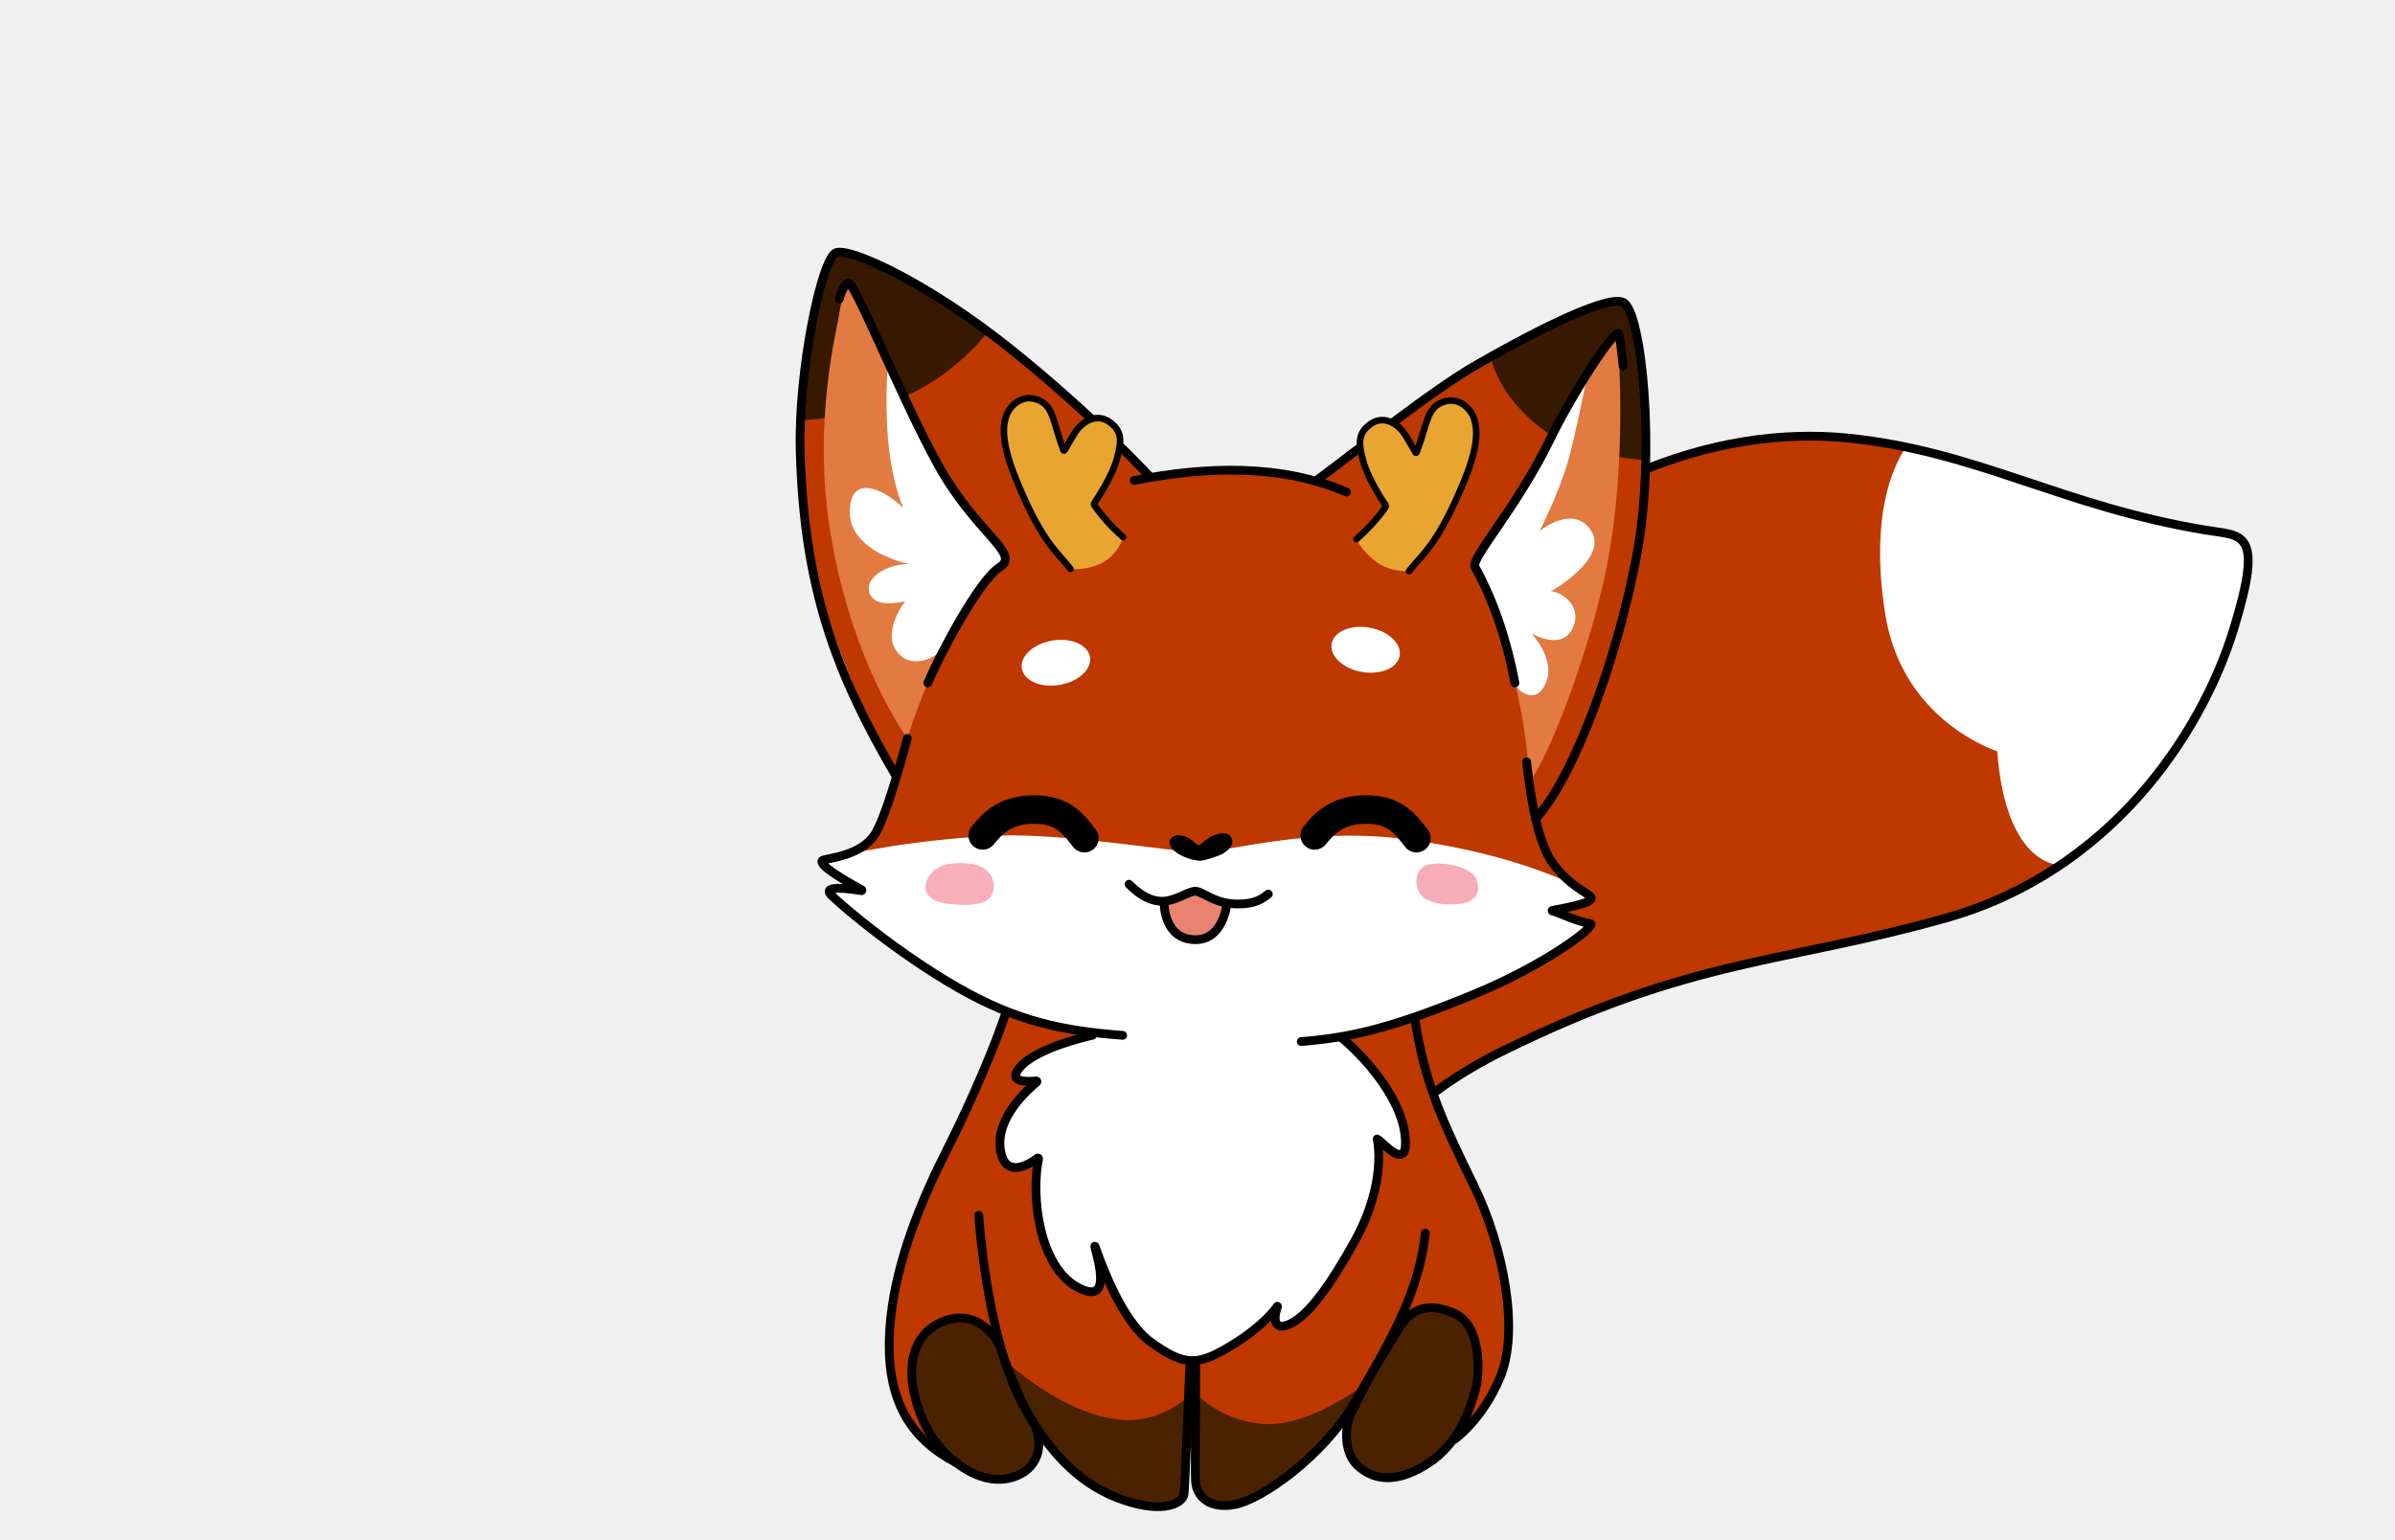
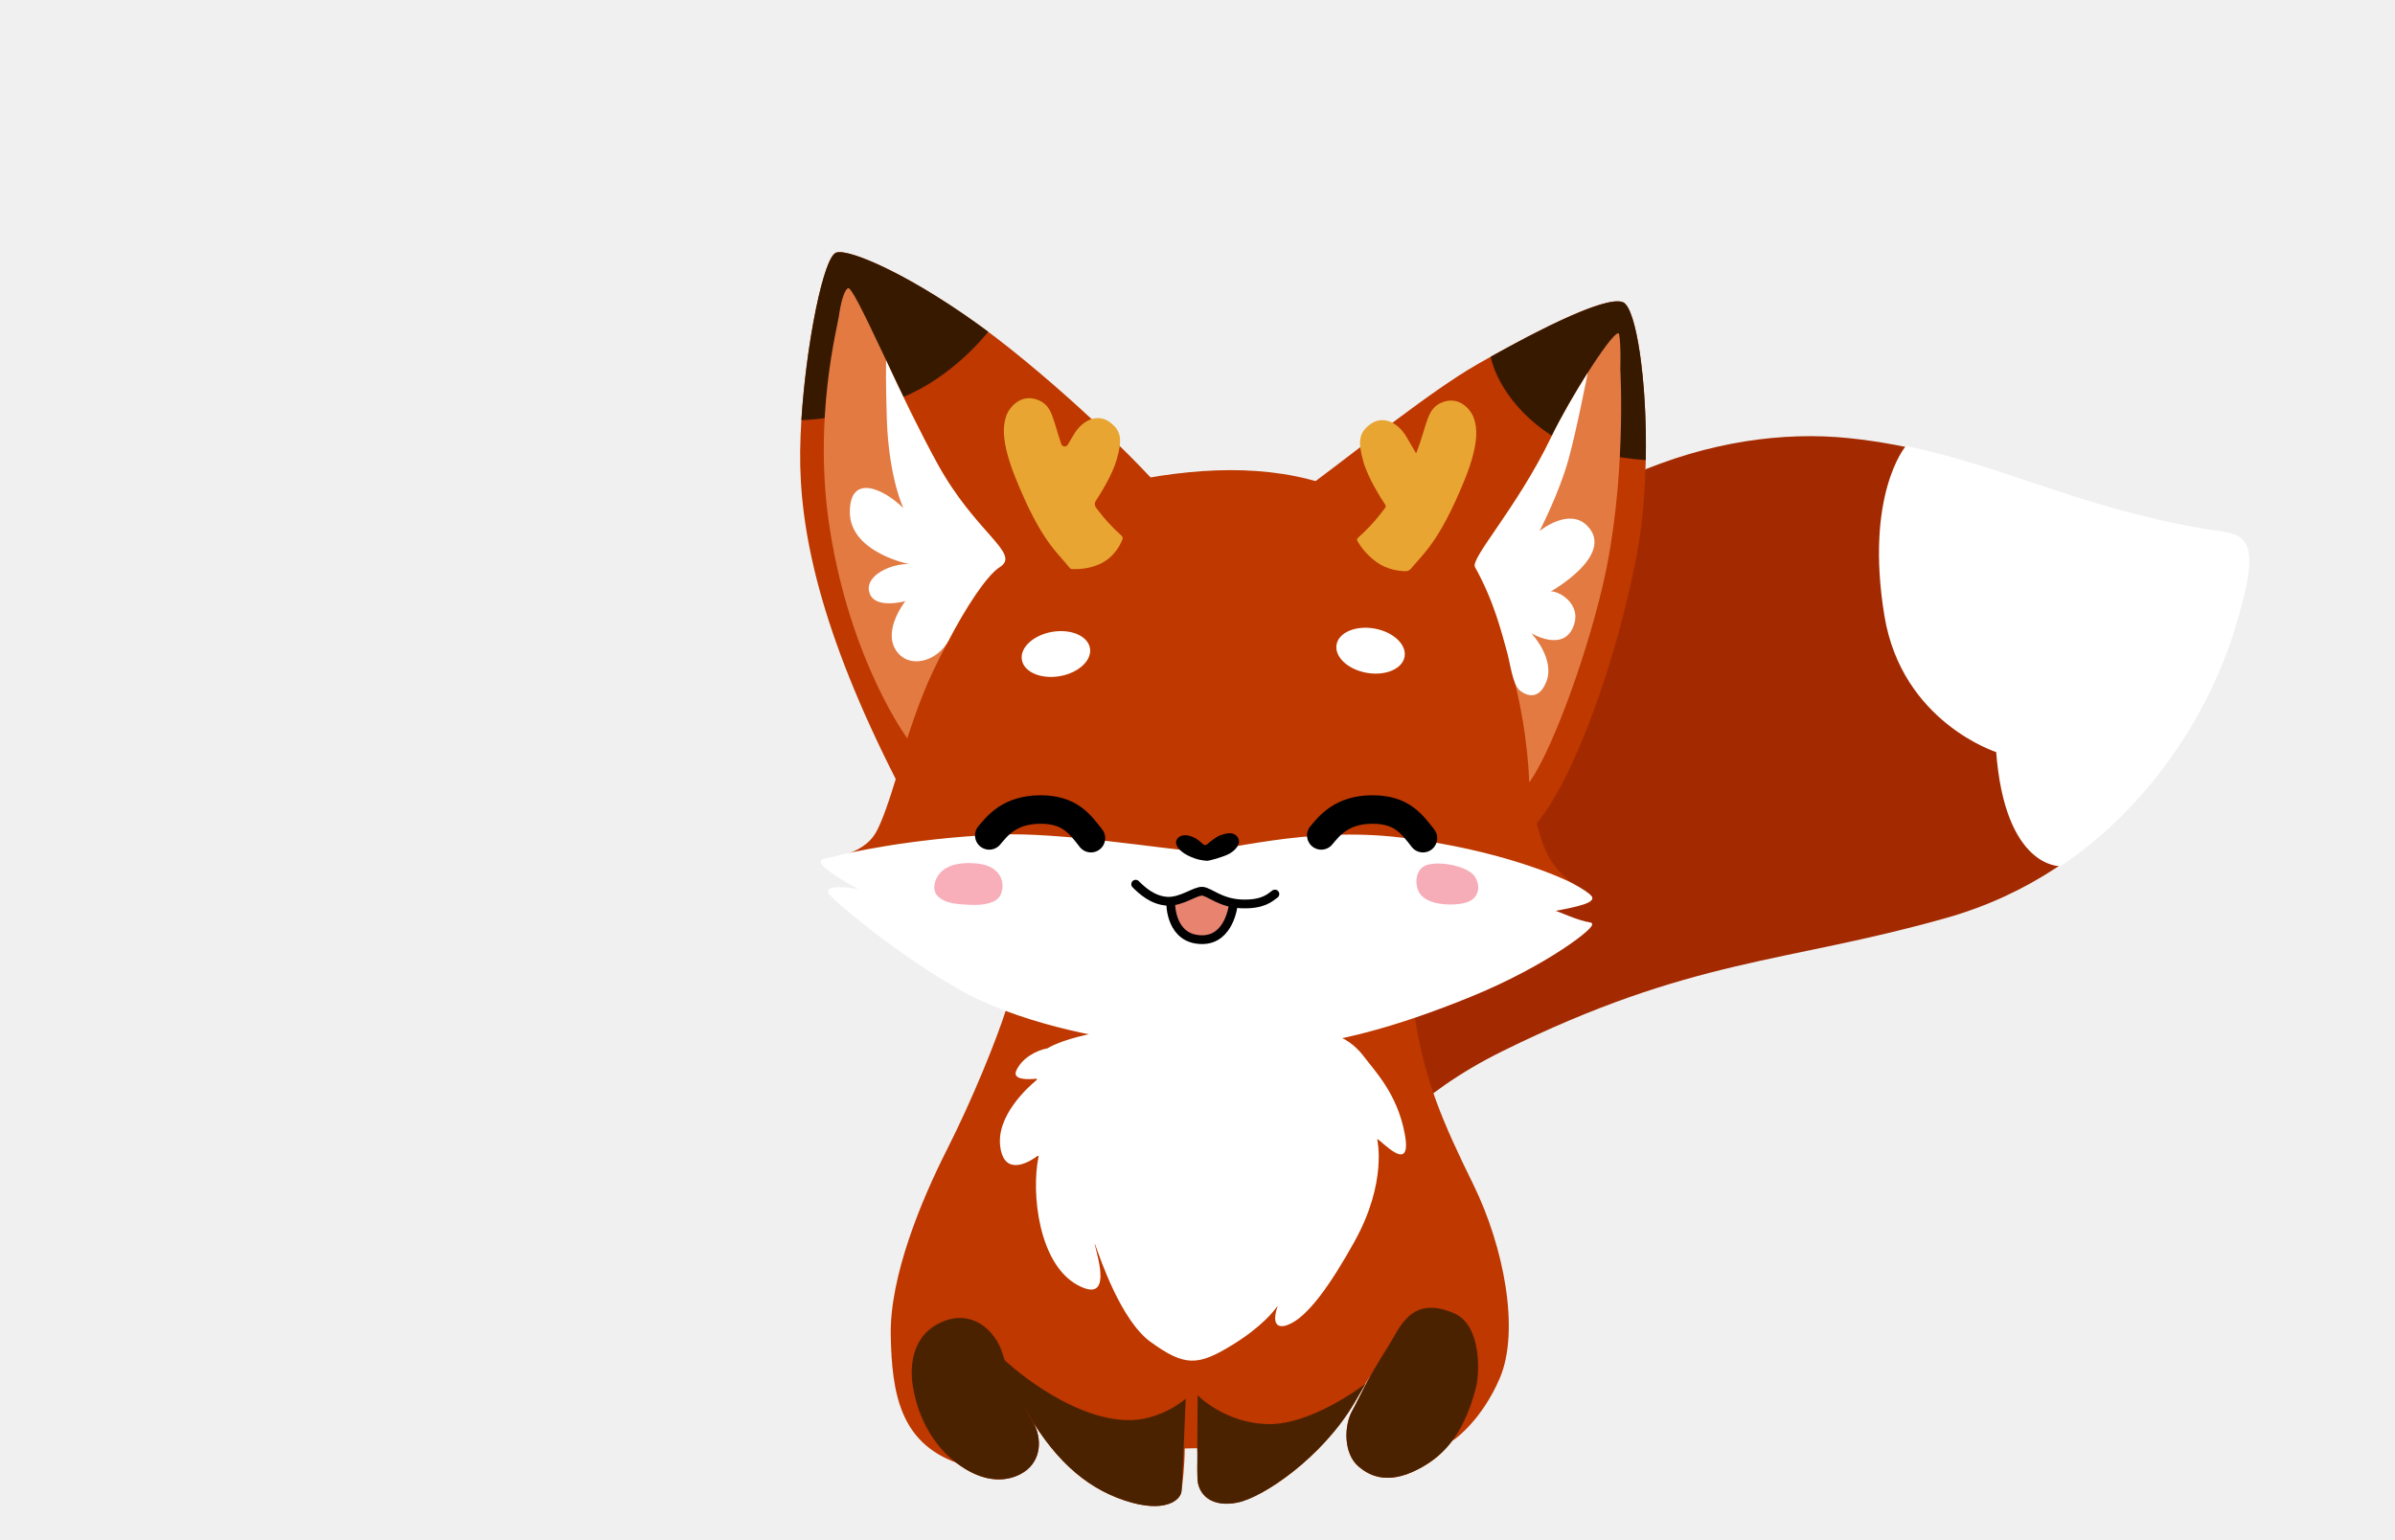
- <svg xmlns="http://www.w3.org/2000/svg" version="1.1" viewBox="0 0 1093.09 702.91">
+ <svg xmlns="http://www.w3.org/2000/svg" id="animated__x28_vector_x29_" version="1.1" viewBox="0 0 1093.09 702.91">
  <defs>
    <style>
      .st0 {
        fill: #e7836f;
      }

      .st1 {
        fill: #e8a532;
      }

      .st2 {
        fill: #f8afba;
      }

      .st3 {
+         stroke: #fff;
+         stroke-miterlimit: 10;
+       }
+ 
+       .st3, .st4 {
        fill: #fff;
      }

-       .st4 {
+       .st5 {
        fill: #e27a42;
      }

-       .st5 {
-         stroke-width: 3px;
+       .st6 {
+         stroke-width: 4px;
      }

-       .st5, .st6, .st7 {
+       .st6, .st7 {
        fill: none;
        stroke: #000;
        stroke-linecap: round;
        stroke-linejoin: round;
      }

-       .st6 {
-         stroke-width: 4px;
+       .st8 {
+         fill: #be3800;
      }

-       .st8 {
+       .st9 {
        fill: #f6adb8;
      }

-       .st9 {
+       .st10 {
        fill: #be3800;
      }

-       .st10 {
+       .st11 {
        fill: #4b2200;
      }

-       .st11 {
+       .st12 {
        fill: #371900;
+       }
+ 
+       .st13 {
+         fill: #a32a00;
      }

      .st7 {
        stroke-width: 13px;
      }
    </style>
  </defs>
-   <g id="tails_-_vector">
-     <g id="_x31_01" data-name="_x31_0">
-       <path class="st9" d="M559.86,539c3.8-47.99,16.68-159,81.68-240s143-105,202-99,97,31,163,42c16.88,2.81,26.88-.35,13,45-15,49-57,111-131,132s-116,18-203,61c-76.92,38.02-90,100-95,109s-33.19-18.26-30.68-50Z" />
+   <g id="_x31_0">
+     <g id="tail_10">
+       <path class="st13" d="M559.86,539c3.8-47.99,16.68-159,81.68-240s143-105,202-99,97,31,163,42c16.88,2.81,26.88-.35,13,45-15,49-57,111-131,132s-116,18-203,61c-76.92,38.02-90,100-95,109s-33.19-18.26-30.68-50Z" />
      <path class="st3" d="M870.08,204.13c45.14,9.41,80.87,28.61,136.46,37.87,16.88,2.81,26.88-.35,13,45-11.06,36.13-36.79,79.32-79.21,107.94,0,0-24.79,1.06-28.79-51.94,0,0-43.07-13.55-51-62-9-55,9.54-76.87,9.54-76.87Z" />
-       <path class="st6" d="M559.86,539c3.8-47.99,16.68-159,81.68-240s143-105,202-99,97,31,163,42c16.88,2.81,26.88-.35,13,45-15,49-57,111-131,132s-116,18-203,61c-76.92,38.02-90,100-95,109s-33.19-18.26-30.68-50Z" />
    </g>
  </g>
-   <g id="Static">
-     <g id="Static_Fox">
-       <g id="vectorized_static">
-         <path class="st9" d="M586.1,477.56c-34.29,2.27-61.54-1.21-61.54-1.21-17.84-2.36-42.68-6.73-65.42-15.29v-.03c-4.1,12.97-15.1,40.47-26.93,63.8-11.83,23.33-26.17,58-25.67,84.83s4.5,48.67,29.73,58.04l4.76,3.23c13.91,8.2,23.95,3.25,27.8.01,7.05-5.94,6.38-15.94,2.21-22.44l-4.16-7.17c13,23.83,27.83,37.5,46.33,43.67s25.5-.17,26-4,1.47-11.63,1.5-19.72l5.73-.11c.42,7.12-.24,6.83.1,14s6.33,13.17,18.17,10.83,38.86-20.7,53.5-45.67c2.57-4.39,4.99-8.54,7.26-12.5l-5.45,10.73c-1.08,2.15-1.95,3.92-2.81,5.44-3.81,6.72-4.16,19.61,2.89,25.56,3.93,3.32,12.28,9.04,27.33,1.11,5.02-2.64,10.31-6.28,15.08-12.5.57-.74,1.36-1.05,1.36-1.05,0,0,12.44-8.67,20.67-28,9.14-21.49,2-59.56-12.09-88.3s-22.35-47.48-26.77-76.89c0,0-30.21,11.68-59.59,13.63Z" />
+   <g id="separated_artboards">
+     <g id="body">
+       <g id="body_base">
+         <path class="st10" d="M586.1,477.56c-34.29,2.27-61.54-1.21-61.54-1.21-17.84-2.36-42.68-6.73-65.42-15.29v-.03c-4.1,12.97-15.1,40.47-26.93,63.8-11.83,23.33-26.17,58-25.67,84.83s4.5,48.67,29.73,58.04l4.76,3.23c13.91,8.2,23.95,3.25,27.8.01,7.05-5.94,6.38-15.94,2.21-22.44l-4.16-7.17c13,23.83,27.83,37.5,46.33,43.67,18.5,6.17,25.5-.17,26-4s1.47-11.63,1.5-19.72l5.73-.11c.42,7.12-.24,6.83.1,14,.33,7.17,6.33,13.17,18.17,10.83,11.83-2.33,38.86-20.7,53.5-45.67,2.57-4.39,4.99-8.54,7.26-12.5l-5.45,10.73c-1.08,2.15-1.95,3.92-2.81,5.44-3.81,6.72-4.16,19.61,2.89,25.56,3.93,3.32,12.28,9.04,27.33,1.11,5.02-2.64,10.31-6.28,15.08-12.5.57-.74,1.36-1.05,1.36-1.05,0,0,12.44-8.67,20.67-28,9.14-21.49,2-59.56-12.09-88.3-13.79-28.13-22.35-47.48-26.77-76.89,0,0-30.21,11.68-59.59,13.63Z" />
+       </g>
+       <g id="feet_front">
+         <path class="st11" d="M546.61,637c-.08,14.5-.28,33.55-.07,38.17.33,7.17,6.33,13.17,18.17,10.83,11.83-2.33,38.86-20.7,53.5-45.67,1.69-2.88,3.31-5.66,4.87-8.35.03-.05-.02-.1-.07-.07-2.32,1.75-24.86,18.41-43.8,18.26-20-.17-32.6-13.17-32.6-13.17Z" />
+         <path class="st11" d="M458.48,620.95c2.37,7.46,5.15,14.42,8.4,20.38,13,23.83,27.83,37.5,46.33,43.67,18.5,6.17,25.5-.17,26-4,.33-2.53,1.24-25.33,1.96-42.44,0,0-11.64,10.44-27.46,9.77-27.5-1.17-55.23-27.38-55.23-27.38Z" />
+       </g>
+       <path id="chest" class="st4" d="M478.21,478.56c-5.33,1-11.67,4.44-14.33,10.11-2.17,4.62,5.95,4.14,9.02,3.81.32-.03.49.36.24.57-3.83,3.16-18.64,16.38-16.6,30.62s14.25,6.15,16.96,4.09c.22-.16.57,0,.51.26-3.47,16.62.02,48.98,17.74,58.63,15.84,8.62,9.53-11.77,7.88-18.61-.02-.09.11-.13.14-.04,2.36,6.56,11.83,34.85,25.35,44.63,15.67,11.33,21.61,11.04,37.34,1.37,13.79-8.47,19.33-15.92,20.49-17.63.04-.06.12,0,.1.06-3.99,12.15,4.48,8.51,4.48,8.51,9.25-3.23,20.2-19.29,30.66-38.11,15.19-27.33,10.34-46.83,10.34-46.83,2,.67,16,16.67,12.67-2-3.33-18.67-14-29.33-18.73-35.67s-10.2-8.53-10.2-8.53c0,0-31.41-5.59-70.24-5.59-48.57,0-63.83,10.33-63.83,10.33Z" />
+       <g id="feet_back">
+         <path class="st11" d="M457.61,618.13c-3.18-10.95-14.73-21.46-29.4-13.8-14.67,7.67-12.17,25.17-11.5,29,.67,3.83,4.17,25,23.33,37,14.42,9.03,24.85,3.92,28.78.61,7.05-5.94,6.38-15.94,2.21-22.44-5.47-8.54-12.5-27.18-13.43-30.37Z" />
+         <path class="st11" d="M633.7,614.47c5.11-7.99,10.1-23.58,30.07-14.85,12.56,5.49,11.5,27.49,9.91,33.71-6.01,23.57-16.63,32.27-26.24,37.33-15.05,7.93-23.4,2.2-27.33-1.11-7.05-5.94-6.7-18.84-2.89-25.56,2.93-5.16,6.05-13.2,16.48-29.53Z" />
+       </g>
+     </g>
+     <g id="head">
+       <g id="head_base">
+         <path class="st8" d="M671.16,454.58c34.92-14.28,58.02-32.45,54.72-32.92-6.22-.89-14.17-5.01-17.37-5.75-.15-.04-.15-.25,0-.28,4.39-.94,19.48-3.25,17.59-6.08-1.33-2-10.19-5.15-17.78-16-7.93-11.34-10.67-38.22-11.56-45.78l3.47,29.34c17.78-19.56,37.86-76.46,46.75-123.57,8.89-47.11,2.22-112-6.22-115.56-8.44-3.56-45.78,16.44-66.67,28.44-20.89,12-52.89,37.78-73.66,53.22l14.1,5.01c-29.78-12.89-63.8-11.8-96.89-5.33l7.48-1.36s-26.14-28.42-63.92-58.64-72.89-46.22-79.56-44-16,54.22-16.44,90.67,9.38,82.38,43.9,150.24l4.99-19.13s-8.89,34.22-14.67,43.56-19.27,10.88-23.44,11.9c-5.08,1.24,12.4,11,17.3,13.66.23.12.1.46-.15.42-4.58-.78-18.58-2.83-13.72,2.03,5.78,5.78,30.67,26.67,57.78,42.22,27.11,15.56,57.7,19.09,83.75,23.4,12.96,2.14,34.59,3.55,63.91,1.95,34.49-1.89,68.29-14.3,86.28-21.65Z" />
+       </g>
+       <g id="face_white">
+         <path class="st3" d="M717.67,403.83c4.61,2.47,7.66,4.57,8.43,5.72,1.89,2.83-13.2,5.14-17.59,6.08-.15.03-.15.25,0,.28,3.2.73,11.15,4.86,17.37,5.75,3.3.47-19.79,18.69-54.72,32.92-35.39,14.42-61.52,20.83-85.05,22.97-34.22,3.11-61.54-1.21-61.54-1.21-23.85-3.16-60.24-9.91-87.35-25.46-27.11-15.56-52-36.44-57.78-42.22-4.86-4.86,9.14-2.8,13.72-2.03.25.04.37-.3.15-.42-4.91-2.66-22.39-12.42-17.3-13.66,1.67-.41,4.82-.9,8.38-1.94,0,0,29.98-7.31,70.86-9.09,28.46-1.23,76.11,6.68,90.3,7.57,12.34.78,49.68-11.71,94.51-6.13,44.82,5.57,72.75,18.24,77.62,20.85Z" />
+       </g>
+       <g id="ears">
+         <g id="ears_tips">
+           <path class="st12" d="M680.37,162.88c21.36-11.98,52.74-28.11,60.4-24.88,6,2.52,11.09,35.96,10.37,72.01,0,0-28.79-1.29-44.92-12.45-22.78-15.78-25.85-34.67-25.85-34.67Z" />
+           <path class="st12" d="M365.77,191.78c2.17-34.41,10.05-74.51,15.89-76.45,6.06-2.02,35.64,11.02,69.35,36.12,0,0-15.77,20.74-40.02,30.32-25.33,10.01-45.22,10.01-45.22,10.01Z" />
+         </g>
+         <g id="ears_inner">
+           <path class="st5" d="M691.43,311.78c-4.74-19.31-9.39-37.04-18.22-52.89-2.22-3.99,19.11-26.91,34.67-59.11,9.34-19.34,30.22-52,31.11-47.11s.54,16,.54,16c0,0,3.02,52.09-8.16,99.19-8.64,36.41-24.28,77.06-33.44,89.38,0,0-.27-20.13-6.5-45.46Z" />
+           <path class="st5" d="M382.99,143.58s1.33-10.22,4-12c2.67-1.78,23.56,48.64,40.89,80.19,17.48,31.82,38.22,40.89,28.44,47.11-9.78,6.22-27.56,40.44-32.89,52.89-5.33,12.44-9.33,25.33-9.33,25.33,0,0-25.64-34.58-35.27-94.96-8.08-50.64,3.53-93.21,4.16-98.57Z" />
+         </g>
+         <g id="ears_white">
+           <path class="st4" d="M404.43,164.61c7,15.33,16.05,33.69,23.45,47.16,17.48,31.82,38.22,40.89,28.44,47.11-6.26,3.98-16.03,19.33-23.26,33.33-5.08,9.84-18.52,13.71-24.3,4.41s4.44-22.18,4.44-22.18c0,0-14.22,4-16.44-4s10.67-13.33,18.22-12.89c0,0-27.12-5.33-27.11-23.79,0-17.55,15.11-10.93,24.44-1.79,0,0-6.67-13.77-7.56-40.64-.57-17.33-.34-26.72-.34-26.72Z" />
+           <path class="st4" d="M715.79,210.01c-4.27,15.38-13.14,32.44-13.14,32.44,0,0,13.23-10.88,21.62-2.56,13.47,13.37-16.61,30.22-16.61,30.22,2.67-.89,15.11,5.33,10.22,16.44-4.89,11.11-18.99,2.54-18.99,2.54,0,0,11.12,11.68,6.79,22.35-4.33,10.67-12.02,3.78-12.02,3.78-3.31-2.57-4.45-12.77-5.84-17.68-2.63-9.27-5.77-22.8-14.6-38.65-2.22-3.99,19.11-26.91,34.67-59.11,4.21-8.71,10.75-20.11,16.76-29.58,0,0-5.03,26.05-8.85,39.81Z" />
+         </g>
+       </g>
+       <g id="cheeks">
+         <path class="st2" d="M445.88,394.22c-9.74-.96-17.71,1.63-19.33,9.44-1.22,5.89,4.78,8.44,10.3,9s17.48,1.78,20-4.49c2.07-5.16,0-12.87-10.96-13.96Z" />
+         <path class="st9" d="M651.64,394.77c6.67-1.71,18.48.92,21.43,5.38,2.95,4.45,1.91,10.11-3.83,11.88-5.1,1.58-17.48,1.64-21.27-4.17-2.77-4.25-1.88-11.67,3.67-13.09Z" />
+       </g>
+       <g id="eyebrows">
+         <ellipse class="st4" cx="625.48" cy="297.03" rx="10.26" ry="15.77" transform="translate(223.22 860.62) rotate(-79.88)" />
+         <ellipse class="st4" cx="481.93" cy="298.57" rx="15.77" ry="10.26" transform="translate(-43.68 86.13) rotate(-9.77)" />
+       </g>
+       <g id="antlers">
        <g>
-           <path class="st10" d="M546.61,637c-.08,14.5-.28,33.55-.07,38.17.33,7.17,6.33,13.17,18.17,10.83s38.86-20.7,53.5-45.67c1.69-2.88,3.31-5.66,4.87-8.35.03-.05-.02-.1-.07-.07-2.32,1.75-24.86,18.41-43.8,18.26-20-.17-32.6-13.17-32.6-13.17Z" />
-           <path class="st10" d="M458.48,620.95c2.37,7.46,5.15,14.42,8.4,20.38,13,23.83,27.83,37.5,46.33,43.67s25.5-.17,26-4c.33-2.53,1.24-25.33,1.96-42.44,0,0-11.64,10.44-27.46,9.77-27.5-1.17-55.23-27.38-55.23-27.38Z" />
-         </g>
-         <path class="st3" d="M478.21,478.56c-5.33,1-11.67,4.44-14.33,10.11-2.17,4.62,5.95,4.14,9.02,3.81.32-.03.49.36.24.57-3.83,3.16-18.64,16.38-16.6,30.62s14.25,6.15,16.96,4.09c.22-.16.57,0,.51.26-3.47,16.62.02,48.98,17.74,58.63,15.84,8.62,9.53-11.77,7.88-18.61-.02-.09.11-.13.14-.04,2.36,6.56,11.83,34.85,25.35,44.63,15.67,11.33,21.61,11.04,37.34,1.37,13.79-8.47,19.33-15.92,20.49-17.63.04-.06.12,0,.1.06-3.99,12.15,4.48,8.51,4.48,8.51,9.25-3.23,20.2-19.29,30.66-38.11,15.19-27.33,10.34-46.83,10.34-46.83,2,.67,16,16.67,12.67-2s-14-29.33-18.73-35.67-10.2-8.53-10.2-8.53c0,0-31.41-5.59-70.24-5.59-48.57,0-63.83,10.33-63.83,10.33Z" />
-         <g>
-           <path class="st10" d="M457.61,618.13c-3.18-10.95-14.73-21.46-29.4-13.8-14.67,7.67-12.17,25.17-11.5,29,.67,3.83,4.17,25,23.33,37,14.42,9.03,24.85,3.92,28.78.61,7.05-5.94,6.38-15.94,2.21-22.44-5.47-8.54-12.5-27.18-13.43-30.37Z" />
-           <path class="st10" d="M633.7,614.47c5.11-7.99,10.1-23.58,30.07-14.85,12.56,5.49,11.5,27.49,9.91,33.71-6.01,23.57-16.63,32.27-26.24,37.33-15.05,7.93-23.4,2.2-27.33-1.11-7.05-5.94-6.7-18.84-2.89-25.56,2.93-5.16,6.05-13.2,16.48-29.53Z" />
-         </g>
-         <path class="st9" d="M671.16,454.58c34.92-14.28,58.02-32.45,54.72-32.92-6.22-.89-14.17-5.01-17.37-5.75-.15-.04-.15-.25,0-.28,4.39-.94,19.48-3.25,17.59-6.08-1.33-2-10.19-5.15-17.78-16-7.93-11.34-10.67-38.22-11.56-45.78l4.12,26.07c17.78-19.56,37.22-73.19,46.11-120.3s2.22-112-6.22-115.56c-8.44-3.56-45.78,16.44-66.67,28.44s-52.89,37.78-73.66,53.22l14.1,5.01c-29.78-12.89-63.8-11.8-96.89-5.33l7.48-1.36s-26.14-28.42-63.92-58.64c-37.78-30.22-72.89-46.22-79.56-44s-16,54.22-16.44,90.67,9.04,80.15,43.56,148l5.33-16.89s-8.89,34.22-14.67,43.56-19.27,10.88-23.44,11.9c-5.08,1.24,12.4,11,17.3,13.66.23.12.1.46-.15.42-4.58-.78-18.58-2.83-13.72,2.03,5.78,5.78,30.67,26.67,57.78,42.22,27.11,15.56,57.7,19.09,83.75,23.4,12.96,2.14,34.59,3.55,63.91,1.95,34.49-1.89,68.29-14.3,86.28-21.65Z" />
-         <path class="st3" d="M717.67,403.83c4.61,2.47,7.66,4.57,8.43,5.72,1.89,2.83-13.2,5.14-17.59,6.08-.15.03-.15.25,0,.28,3.2.73,11.15,4.86,17.37,5.75,3.3.47-19.79,18.69-54.72,32.92s-61.52,20.83-85.05,22.97c-34.22,3.11-61.54-1.21-61.54-1.21-23.85-3.16-60.24-9.91-87.35-25.46-27.11-15.56-52-36.44-57.78-42.22-4.86-4.86,9.14-2.8,13.72-2.03.25.04.37-.3.15-.42-4.91-2.66-22.39-12.42-17.3-13.66,1.67-.41,4.82-.9,8.38-1.94,0,0,29.98-7.31,70.86-9.09,28.46-1.23,76.11,6.68,90.3,7.57,12.34.78,49.68-11.71,94.51-6.13s72.75,18.24,77.62,20.85Z" />
-         <g>
-           <path class="st11" d="M680.37,162.88c21.36-11.98,52.74-28.11,60.4-24.88,6,2.52,11.09,35.96,10.37,72.01,0,0-28.79-1.29-44.92-12.45-22.78-15.78-25.85-34.67-25.85-34.67Z" />
-           <path class="st11" d="M365.77,191.78c2.17-34.41,10.05-74.51,15.89-76.45s35.64,11.02,69.35,36.12c0,0-15.77,20.74-40.02,30.32-25.33,10.01-45.22,10.01-45.22,10.01Z" />
-         </g>
-         <g>
-           <path class="st4" d="M691.43,311.78c-4.74-19.31-9.39-37.04-18.22-52.89-2.22-3.99,19.11-26.91,34.67-59.11,9.34-19.34,30.22-52,31.11-47.11s0,13.78,0,13.78c0,0,3.56,54.31-7.62,101.41-8.64,36.41-24.28,77.06-33.44,89.38,0,0-.27-20.13-6.5-45.46Z" />
-           <path class="st4" d="M382.99,143.58s1.33-10.22,4-12,23.56,48.64,40.89,80.19c17.48,31.82,38.22,40.89,28.44,47.11-9.78,6.22-27.56,40.44-32.89,52.89-5.33,12.44-9.33,25.33-9.33,25.33,0,0-25.64-34.58-35.27-94.96-8.08-50.64,3.53-93.21,4.16-98.57Z" />
-         </g>
-         <g>
-           <path class="st3" d="M405.43,165.61c7,15.33,15.05,32.69,22.45,46.16,17.48,31.82,38.22,40.89,28.44,47.11-6.26,3.98-16.03,19.33-23.26,33.33-5.08,9.84-18.52,13.71-24.3,4.41s4.44-22.18,4.44-22.18c0,0-14.22,4-16.44-4-2.22-8,10.67-13.33,18.22-12.89,0,0-27.12-5.33-27.11-23.79,0-17.55,15.11-10.93,24.44-1.79,0,0-6.67-13.77-7.56-40.64-.57-17.33.66-25.72.66-25.72Z" />
-           <path class="st3" d="M715.79,210.01c-4.27,15.38-13.14,32.44-13.14,32.44,0,0,13.23-10.88,21.62-2.56,13.47,13.37-16.61,30.22-16.61,30.22,2.67-.89,15.11,5.33,10.22,16.44s-18.99,2.54-18.99,2.54c0,0,11.12,11.68,6.79,22.35s-12.02,3.78-12.02,3.78c-3.31-2.57-3.83-10.24-4.32-15.32-.65-6.7-7.29-25.17-16.12-41.01-2.22-3.99,19.11-26.91,34.67-59.11,4.21-8.71,10.75-20.11,16.76-29.58,0,0-5.03,26.05-8.85,39.81Z" />
-         </g>
-         <g>
-           <path class="st6" d="M408.77,354c-27.63-47.29-41.82-85.72-43.56-148-1.02-36.43,9.78-88.44,16.44-90.67s41.78,13.78,79.56,44c37.78,30.22,63.92,58.64,63.92,58.64" />
-           <path class="st6" d="M517.66,219.33c33.09-6.47,67.11-7.56,96.89,5.33" />
-           <path class="st6" d="M600.45,219.66c20.77-15.44,52.77-41.22,73.66-53.22s58.22-32,66.67-28.44c8.44,3.56,15.11,68.44,6.22,115.56s-28.33,100.74-46.11,120.3" />
-           <path class="st6" d="M691.43,311.78c-3.56-18.67-9.39-37.04-18.22-52.89-2.22-3.99,19.11-26.91,34.67-59.11,9.34-19.34,30.22-52,31.11-47.11s1.78,14.44,1.78,14.44" />
-           <path class="st6" d="M593.9,475.51c23.56-1.89,41.87-6.51,77.26-20.92s58.02-32.45,54.72-32.92c-6.22-.89-14.17-5.01-17.37-5.75-.15-.04-.15-.25,0-.28,4.39-.94,19.48-3.25,17.59-6.08-1.33-2-10.19-5.15-17.78-16-7.93-11.34-10.67-38.22-11.56-45.78" />
-           <path class="st6" d="M414.1,337.11s-8.89,34.22-14.67,43.56-19.27,10.88-23.44,11.9c-5.08,1.24,12.4,11,17.3,13.66.23.12.1.46-.15.42-4.58-.78-18.58-2.83-13.72,2.03,5.78,5.78,30.67,26.67,57.78,42.22,27.11,15.56,48.18,19.72,75.17,21.78" />
-           <path class="st6" d="M423.43,311.78c5.33-12.44,23.11-46.67,32.89-52.89,9.78-6.22-10.96-15.29-28.44-47.11-17.33-31.56-38.22-84.44-40.89-82.67s-4,7.47-4,7.47" />
-           <path class="st6" d="M459.16,462.03c-4.11,12.97-15.11,39.47-26.95,62.8-11.83,23.33-22.85,50.19-25.68,76.88-4,37.67,9.6,55.4,29.74,66" />
-           <path class="st6" d="M446.71,554.83c1.67,22.67,7.17,62.67,20.17,86.5s27.83,37.5,46.33,43.67,26.68,1.02,27.18-2.82,2.33-54.33,2.83-60.83" />
-           <path class="st6" d="M545.63,621.18c.33,5.83-.33,47.67,0,54.83s6.33,13.17,18.17,10.83,39.77-21.54,54.41-46.51c18.67-31.83,29.33-51.17,32.33-77.33" />
-           <path class="st6" d="M457.61,618.13c-3.18-10.95-14.73-21.46-29.4-13.8-14.67,7.67-12.17,25.17-11.5,29,.67,3.83,4.17,25,23.33,37,14.42,9.03,24.85,3.92,28.78.61,7.05-5.94,6.38-15.94,2.21-22.44-5.47-8.54-12.5-27.18-13.43-30.37Z" />
-           <path class="st6" d="M645.69,464.93c4.42,29.4,12.98,47.75,26.77,75.89s21.23,66.8,12.09,88.3c-8.22,19.33-20.67,28-20.67,28" />
-           <path class="st6" d="M633.7,614.47c5.11-7.99,10.1-23.58,30.07-14.85,12.56,5.49,11.5,27.49,9.91,33.71-6.01,23.57-16.63,32.27-26.24,37.33-15.05,7.93-23.4,2.2-27.33-1.11-7.05-5.94-6.7-18.84-2.89-25.56,2.93-5.16,6.05-13.2,16.48-29.53Z" />
-           <path class="st6" d="M612.28,473.81c8.05,6.44,26.7,25.56,28.93,44.19,2.25,18.83-10.67,2.67-12.67,2,0,0,4.85,19.49-10.34,46.83-10.46,18.83-21.41,34.88-30.66,38.11,0,0-8.47,3.64-4.48-8.51.02-.06-.06-.11-.1-.06-1.16,1.71-6.7,9.16-20.49,17.63-15.73,9.67-21.68,9.96-37.34-1.37-13.52-9.78-23-37.07-25.35-43.63-.03-.09-.17-.05-.14.04,1.65,6.84,7.96,27.22-7.88,18.61-17.72-9.64-21.21-42-17.74-58.63.06-.27-.3-.43-.51-.26-2.71,2.06-14.89,10.41-16.96-4.09s12.77-27.46,16.6-30.62c.25-.2.08-.6-.24-.57-3.08.33-11.2.81-9.02-3.81,2.67-5.67,13.67-12.06,34.75-17.06" />
-         </g>
-         <path class="st2" d="M441.88,394.22c-9.74-.96-17.71,1.63-19.33,9.44-1.22,5.89,4.78,8.44,10.3,9s17.48,1.78,20-4.49c2.07-5.16,0-12.87-10.96-13.96Z" />
-         <path class="st8" d="M651.64,394.77c6.67-1.71,18.48.92,21.43,5.38s1.91,10.11-3.83,11.88c-5.1,1.58-17.48,1.64-21.27-4.17-2.77-4.25-1.88-11.67,3.67-13.09Z" />
-         <g>
-           <g>
-             <path class="st1" d="M489.19,259.79c-.4-.02-.76-.23-1.01-.54-5.65-7.25-12.84-11.79-24.56-40.71-7.27-17.94-5.57-24.94-4.38-28.61s6.43-10.35,14.26-7.43c6.88,2.57,6.91,8.72,10.87,20.21.45,1.32,2.25,1.52,2.96.31.63-1.07,1.5-2.53,2.67-4.5,4.44-7.46,11.38-9.57,16.46-5.83,5.58,4.11,5.7,8.32,3.21,17.13-1.96,6.9-7.35,15.51-9.58,18.91-.6.9-.56,2.08.09,2.95,4.42,5.95,8.01,9.55,11.75,12.95.42.39.58.99.38,1.53-.79,2.1-3.24,7.36-8.75,10.51-5.82,3.33-12.33,3.24-14.35,3.12Z" />
-             <path class="st1" d="M619.74,245.57c3.95-3.56,7.72-7.31,12.48-13.77.29-.39.31-.93.04-1.33-1.73-2.59-7.92-12.2-10.03-19.76-2.45-8.82-2.31-13.03,3.29-17.11,5.11-3.72,12.03-1.58,16.43,5.91,2.73,4.64,3.76,6.42,4.15,7.1.1.17.35.14.42-.04,5.08-13.31,4.57-20.27,12-23,7.84-2.88,13.05,3.82,14.22,7.5,1.17,3.67,2.83,10.68-4.52,28.59-11.51,28.04-18.65,33.09-24.26,39.98-.61.75-1.53,1.16-2.49,1.14-2.72-.06-8.4-.64-13.26-4.2-5.17-3.79-7.79-7.97-8.71-9.66-.24-.44-.14-.99.23-1.32Z" />
-           </g>
-           <g>
-             <path class="st5" d="M488.56,259.74c-5.71-7.55-12.96-11.63-24.94-41.2-7.27-17.94-5.57-24.94-4.38-28.61s6.43-10.35,14.26-7.43c7.42,2.77,6.87,9.72,11.89,23.05.07.18.32.22.42.05.4-.68,1.44-2.46,4.18-7.08,4.44-7.46,11.38-9.57,16.46-5.83,5.58,4.11,5.7,8.32,3.21,17.13-2.14,7.54-8.38,17.13-10.12,19.71-.27.41-.26.94.03,1.34,4.97,6.81,8.87,10.64,13.03,14.38" />
-             <path class="st5" d="M643.09,260.73c5.74-7.53,13.01-11.57,25.13-41.08,7.35-17.9,5.69-24.92,4.52-28.59-1.17-3.67-6.38-10.38-14.22-7.5-7.44,2.73-6.92,9.68-12,23-.07.18-.32.21-.42.04-.39-.69-1.43-2.47-4.15-7.1-4.4-7.48-11.33-9.63-16.43-5.91-5.6,4.08-5.74,8.3-3.29,17.11,2.1,7.56,8.3,17.17,10.02,19.76.27.41.25.95-.04,1.34-5.01,6.79-8.92,10.59-13.1,14.32" />
-           </g>
-         </g>
-         <g>
-           <ellipse class="st3" cx="623.25" cy="296.63" rx="10.26" ry="15.77" transform="translate(221.77 858.09) rotate(-79.88)" />
-           <ellipse class="st3" cx="481.93" cy="302.56" rx="15.77" ry="10.26" transform="translate(-44.36 86.18) rotate(-9.77)" />
-         </g>
-         <g id="CHANGING_FACES">
-           <g id="CHANGING_FACES1" data-name="CHANGING_FACES">
-             <g id="happy_face">
-               <path d="M548.04,385.41c-.53.51-1.35.52-1.92.05-.94-.78-2.35-2.47-5.35-3.58-3.46-1.28-5.69-.17-6.56,1.22-1.44,2.33.87,5.42,4.89,7.44,4.46,2.25,7.56,2.33,8.67,2.44s7.56-1.78,10.11-3.11,6-4.59,4-7.63-6.06-1.56-8.17-.78c-1.44.53-4.44,2.76-5.67,3.93Z" />
-               <g id="Happy_face">
-                 <g id="happy_eyes">
-                   <path class="st7" d="M494.92,382.67c-5-6.38-9.64-13.18-23.21-13.09-14.04.09-19.54,7.5-23.21,11.83" />
-                   <path class="st7" d="M646.45,382.67c-5-6.38-9.64-13.18-23.21-13.09-14.04.09-19.54,7.5-23.21,11.83" />
-                 </g>
-                 <g id="happy_mouth">
-                   <path class="st0" d="M531.33,412.69s-.08,16.31,14.34,16.31c12.53,0,14.19-15.84,14.19-15.84l-13.99-6.27-14.55,5.8Z" />
-                   <path class="st6" d="M531.33,412.69s-.08,16.31,14.34,16.31c12.53,0,14.19-15.84,14.19-15.84" />
-                   <path class="st6" d="M515.32,403.67c3,3,7.89,7.44,14.44,7.78s12.89-4.89,16.11-4.56,8.22,5.44,17.89,5.78,12.78-2.78,15.11-4.5" />
-                 </g>
-               </g>
-             </g>
-           </g>
+           <path class="st1" d="M489.19,259.79c-.4-.02-.76-.23-1.01-.54-5.65-7.25-12.84-11.79-24.56-40.71-7.27-17.94-5.57-24.94-4.38-28.61s6.43-10.35,14.26-7.43c6.88,2.57,6.91,8.72,10.87,20.21.45,1.32,2.25,1.52,2.96.31.63-1.07,1.5-2.53,2.67-4.5,4.44-7.46,11.38-9.57,16.46-5.83,5.58,4.11,5.7,8.32,3.21,17.13-1.96,6.9-7.35,15.51-9.58,18.91-.6.9-.56,2.08.09,2.95,4.42,5.95,8.01,9.55,11.75,12.95.42.39.58.99.38,1.53-.79,2.1-3.24,7.36-8.75,10.51-5.82,3.33-12.33,3.24-14.35,3.12Z" />
+           <path class="st1" d="M619.74,245.57c3.95-3.56,7.72-7.31,12.48-13.77.29-.39.31-.93.04-1.33-1.73-2.59-7.92-12.2-10.03-19.76-2.45-8.82-2.31-13.03,3.29-17.11,5.11-3.72,12.03-1.58,16.43,5.91,2.73,4.64,3.76,6.42,4.15,7.1.1.17.35.14.42-.04,5.08-13.31,4.57-20.27,12-23,7.84-2.88,13.05,3.82,14.22,7.5s2.83,10.68-4.52,28.59c-11.51,28.04-18.65,33.09-24.26,39.98-.61.75-1.53,1.16-2.49,1.14-2.72-.06-8.4-.64-13.26-4.2-5.17-3.79-7.79-7.97-8.71-9.66-.24-.44-.14-.99.23-1.32Z" />
        </g>
      </g>
    </g>
+     <g id="face">
+       <g id="face_happy">
+         <g id="happy_eyes">
+           <path class="st7" d="M497.92,382.67c-5-6.38-9.64-13.18-23.21-13.09-14.04.09-19.54,7.5-23.21,11.83" />
+           <path class="st7" d="M649.45,382.67c-5-6.38-9.64-13.18-23.21-13.09-14.04.09-19.54,7.5-23.21,11.83" />
+         </g>
+         <g id="happy_mouth">
+           <path class="st0" d="M534.33,412.69s-.08,16.31,14.34,16.31c12.53,0,14.19-15.84,14.19-15.84l-13.99-6.27-14.55,5.8Z" />
+           <path class="st6" d="M534.33,412.69s-.08,16.31,14.34,16.31c12.53,0,14.19-15.84,14.19-15.84" />
+           <path class="st6" d="M518.32,403.67c3,3,7.89,7.44,14.44,7.78,6.56.33,12.89-4.89,16.11-4.56,3.22.33,8.22,5.44,17.89,5.78,9.67.33,12.78-2.78,15.11-4.5" />
+         </g>
+       </g>
+     </g>
+     <path id="nose" d="M551.04,385.41c-.53.51-1.35.52-1.92.05-.94-.78-2.35-2.47-5.35-3.58-3.46-1.28-5.69-.17-6.56,1.22-1.44,2.33.87,5.42,4.89,7.44,4.46,2.25,7.56,2.33,8.67,2.44,1.11.11,7.56-1.78,10.11-3.11,2.56-1.33,6-4.59,4-7.63-2-3.04-6.06-1.56-8.17-.78-1.44.53-4.44,2.76-5.67,3.93Z" />
  </g>
</svg>
